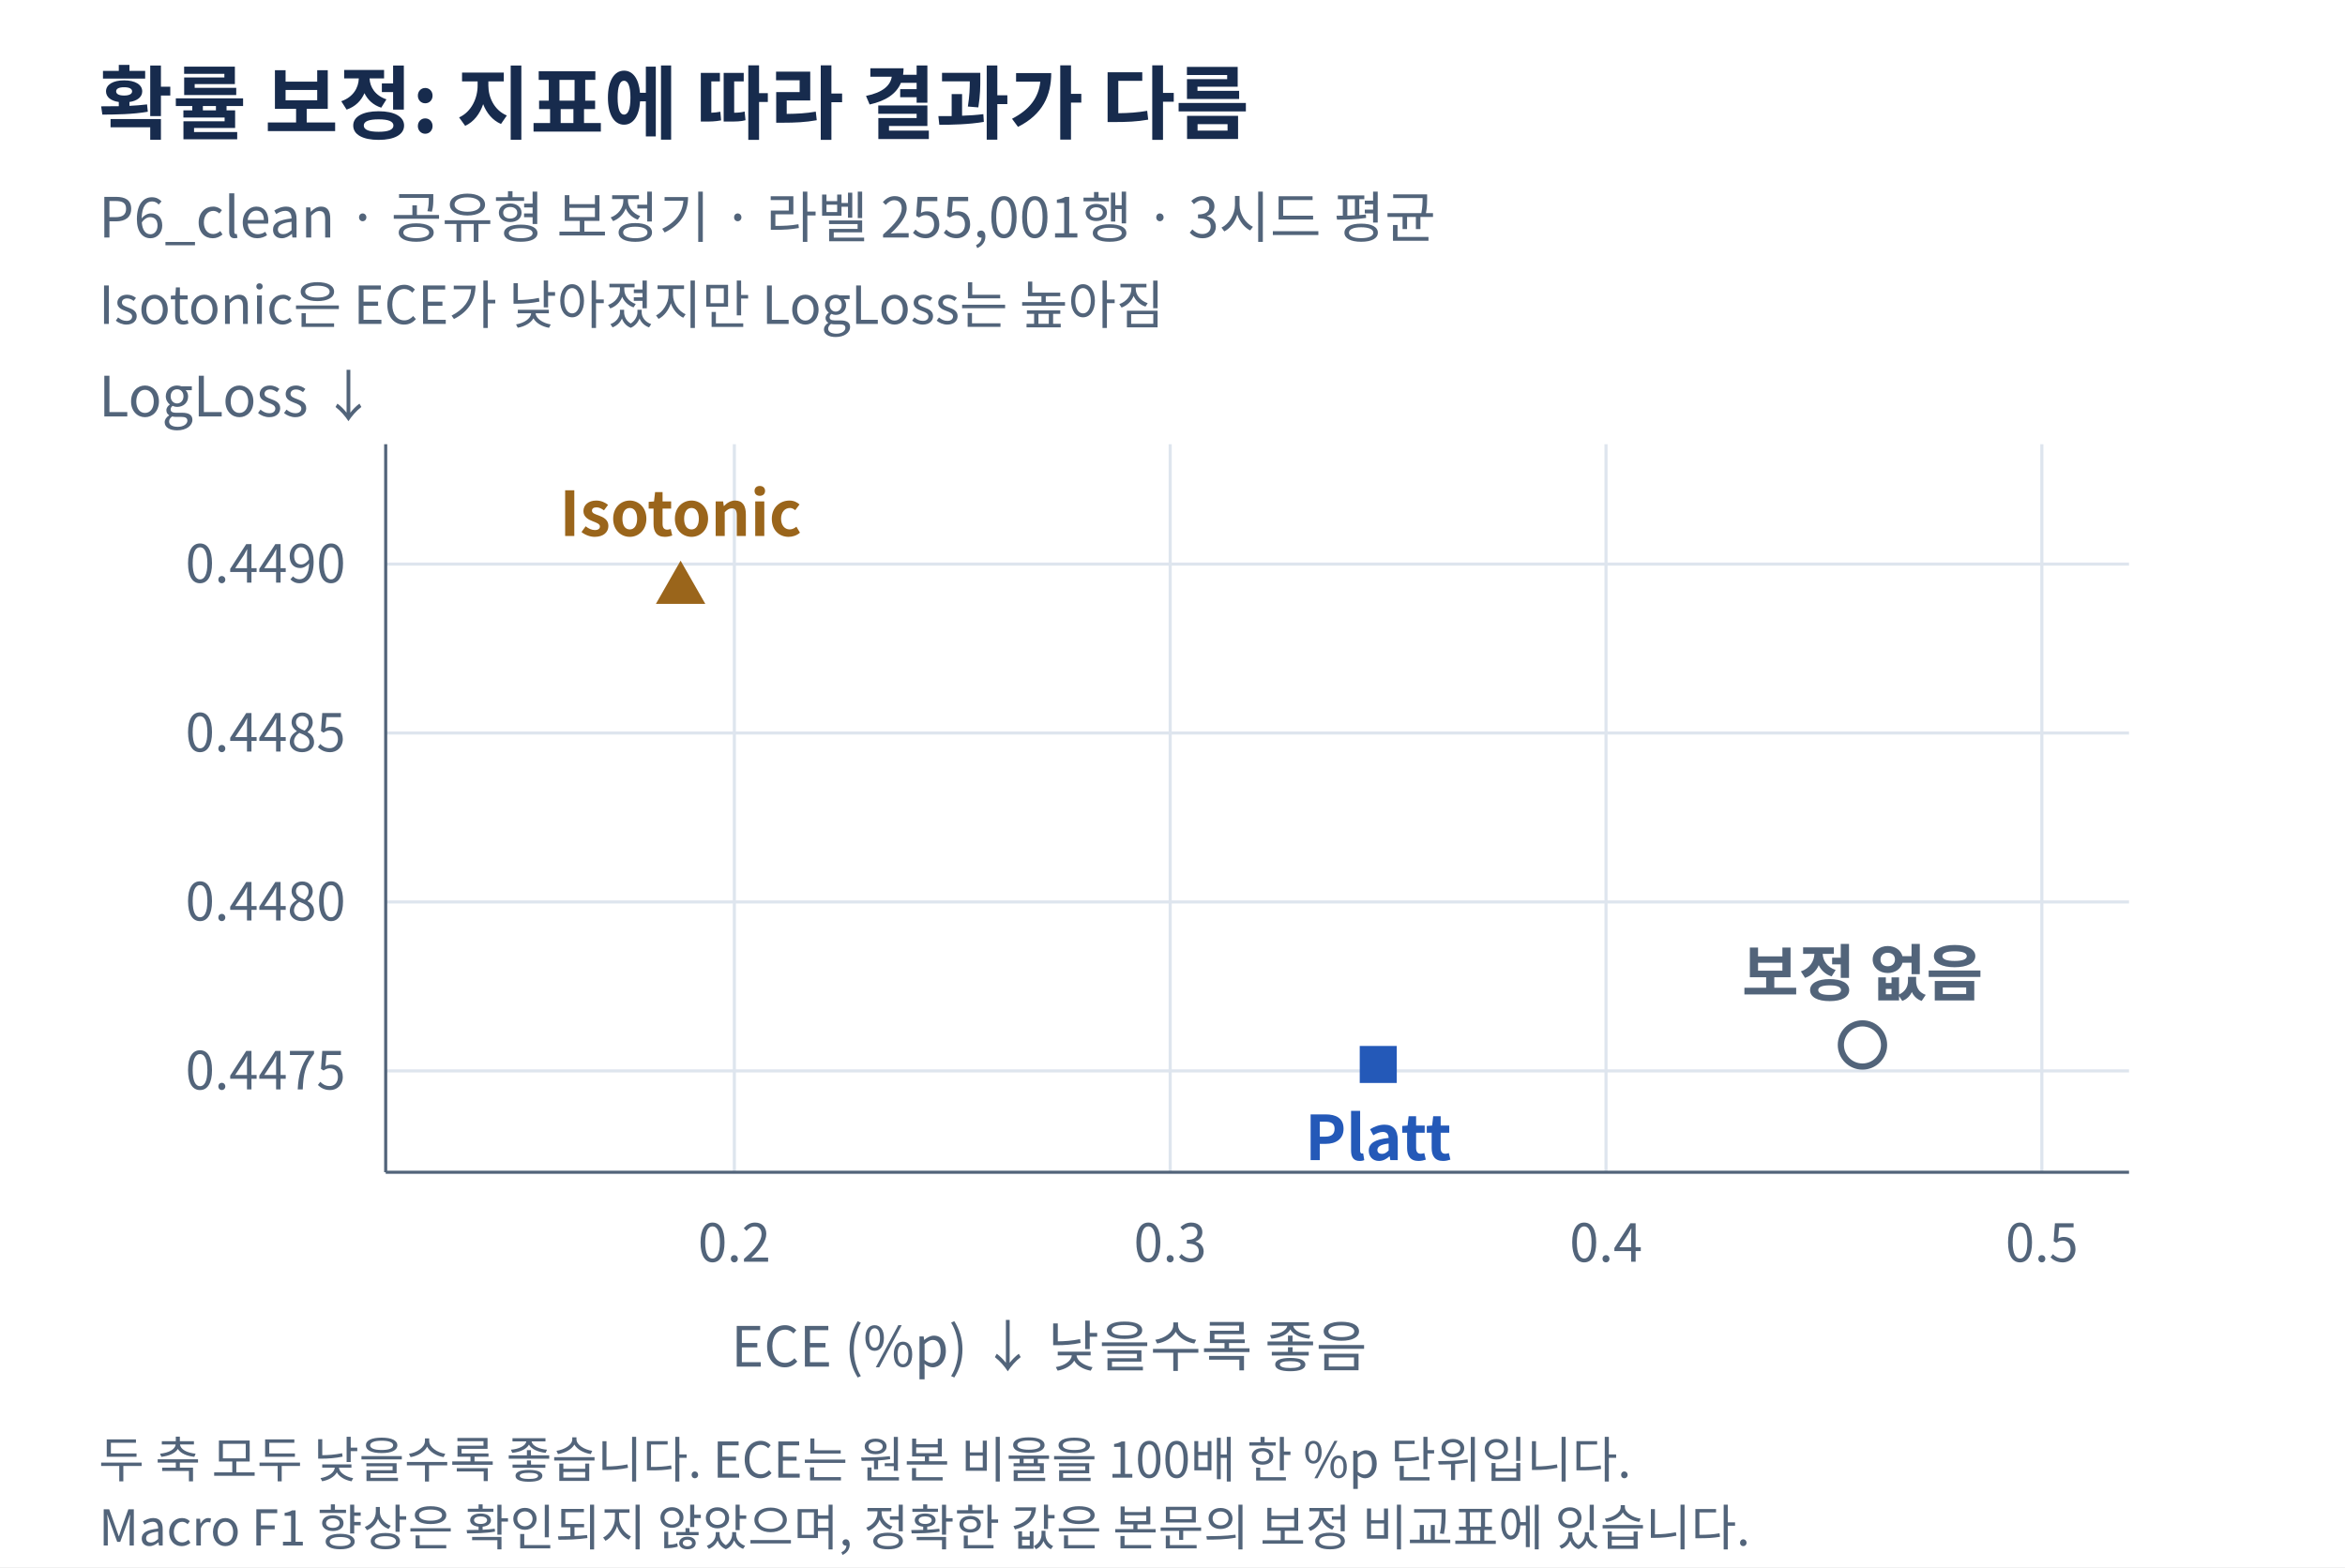
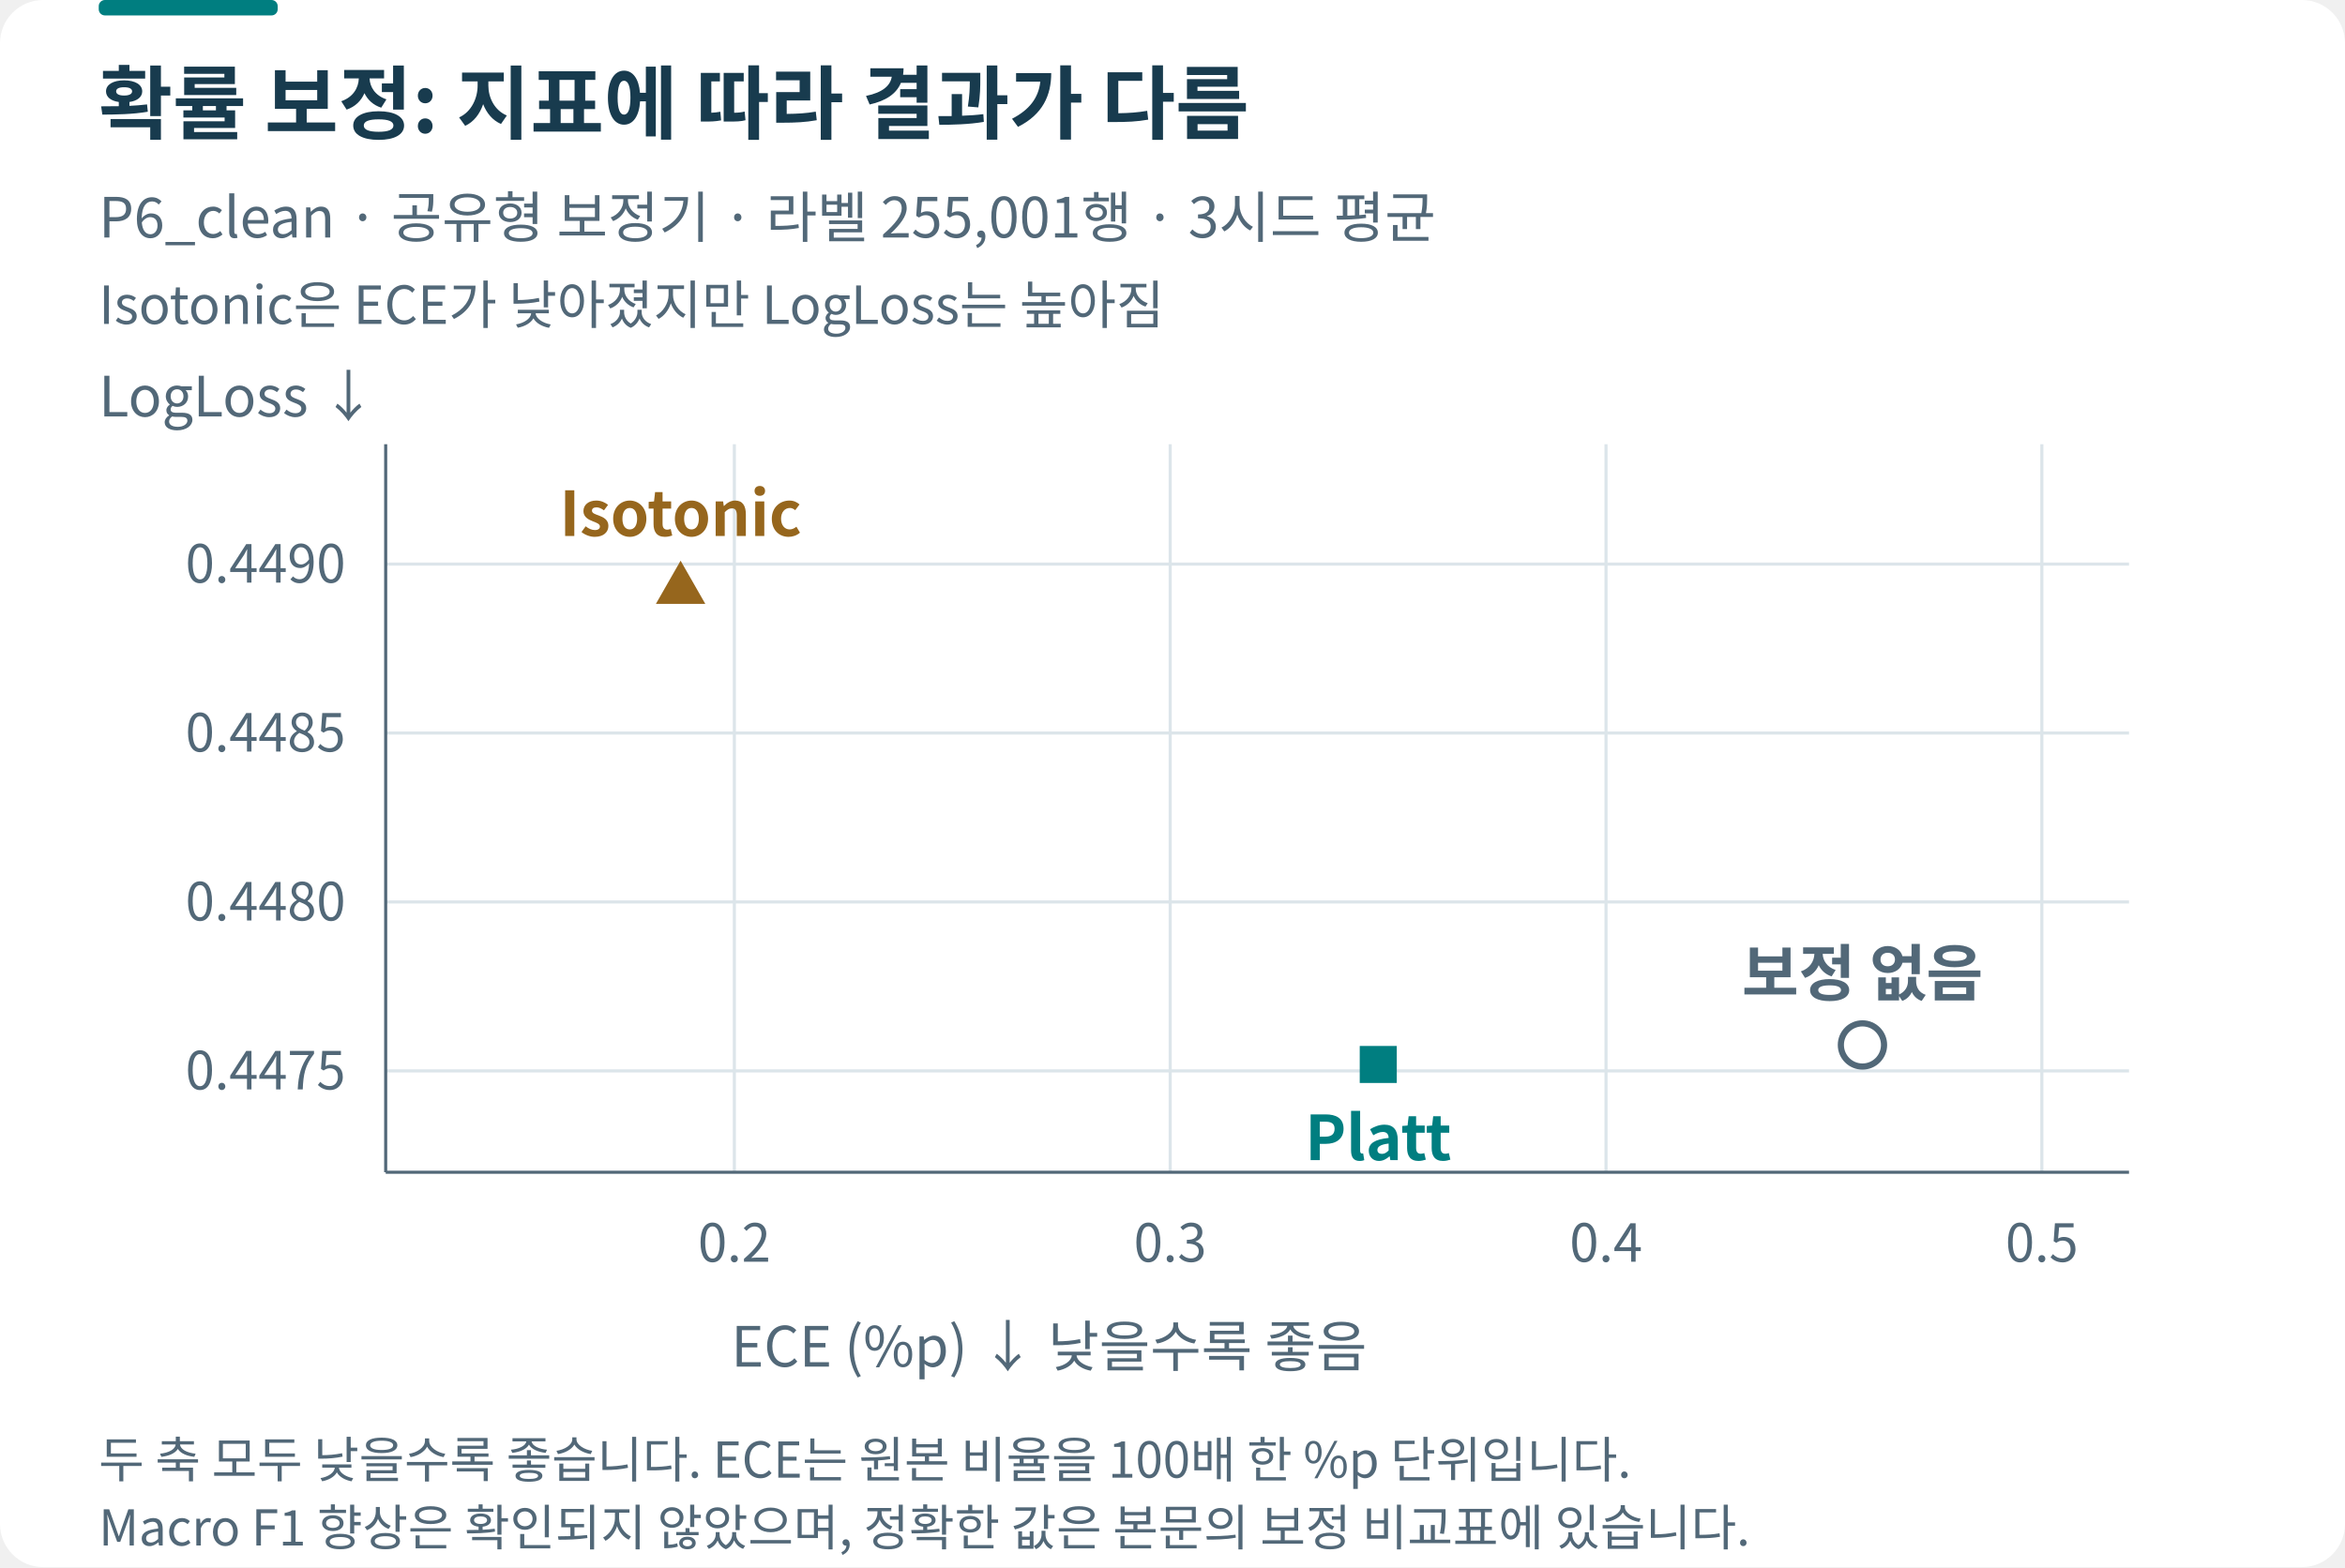
<svg xmlns="http://www.w3.org/2000/svg" width="760" height="508" viewBox="0 0 760 508" role="img" aria-labelledby="title desc">
  <style>text{font-family:"Noto Sans CJK KR","Malgun Gothic","Apple SD Gothic Neo",sans-serif;font-variant-numeric:tabular-nums}</style>
-   <rect width="760" height="508" fill="#FFFFFF" />
-   <text x="32.000" y="43.000" font-size="26" fill="#172B4D" font-weight="700" text-anchor="start">확률 보정: 지표에 따라 결과가 다름</text>
-   <text x="32.000" y="77.000" font-size="18" fill="#52647A" font-weight="400" text-anchor="start">P6_clean · 공유형 보정기 · 라벨 255,001행 · 3시드 평균</text>
-   <text x="32.000" y="105.000" font-size="17" fill="#52647A" font-weight="400" text-anchor="start">Isotonic은 ECE가 낮아졌지만 LogLoss는 높아짐</text>
-   <line x1="238.000" y1="144.000" x2="238.000" y2="380.000" stroke="#DEE5EE" stroke-width="1" />
-   <text x="238.000" y="409.000" font-size="17" fill="#52647A" font-weight="400" text-anchor="middle">0.2</text>
-   <line x1="379.250" y1="144.000" x2="379.250" y2="380.000" stroke="#DEE5EE" stroke-width="1" />
-   <text x="379.250" y="409.000" font-size="17" fill="#52647A" font-weight="400" text-anchor="middle">0.3</text>
-   <line x1="520.500" y1="144.000" x2="520.500" y2="380.000" stroke="#DEE5EE" stroke-width="1" />
-   <text x="520.500" y="409.000" font-size="17" fill="#52647A" font-weight="400" text-anchor="middle">0.4</text>
-   <line x1="661.750" y1="144.000" x2="661.750" y2="380.000" stroke="#DEE5EE" stroke-width="1" />
-   <text x="661.750" y="409.000" font-size="17" fill="#52647A" font-weight="400" text-anchor="middle">0.5</text>
-   <line x1="125.000" y1="347.143" x2="690.000" y2="347.143" stroke="#DEE5EE" stroke-width="1" />
-   <text x="112.000" y="353.143" font-size="17" fill="#52647A" font-weight="400" text-anchor="end">0.4475</text>
-   <line x1="125.000" y1="292.381" x2="690.000" y2="292.381" stroke="#DEE5EE" stroke-width="1" />
-   <text x="112.000" y="298.381" font-size="17" fill="#52647A" font-weight="400" text-anchor="end">0.4480</text>
-   <line x1="125.000" y1="237.619" x2="690.000" y2="237.619" stroke="#DEE5EE" stroke-width="1" />
-   <text x="112.000" y="243.619" font-size="17" fill="#52647A" font-weight="400" text-anchor="end">0.4485</text>
-   <line x1="125.000" y1="182.857" x2="690.000" y2="182.857" stroke="#DEE5EE" stroke-width="1" />
-   <text x="112.000" y="188.857" font-size="17" fill="#52647A" font-weight="400" text-anchor="end">0.4490</text>
-   <text x="32.000" y="135.000" font-size="18" fill="#52647A" font-weight="400" text-anchor="start">LogLoss ↓</text>
-   <circle cx="603.610" cy="338.733" r="7" fill="#FFFFFF" stroke="#52647A" stroke-width="2" />
-   <text x="603.610" y="322.733" font-size="20" fill="#52647A" font-weight="600" text-anchor="middle">보정 없음</text>
-   <rect x="440.684" y="339.061" width="12.000" height="12.000" rx="0" fill="#2459B8" />
-   <text x="446.684" y="376.061" font-size="20" fill="#2459B8" font-weight="600" text-anchor="middle">Platt</text>
-   <polygon points="220.578,181.748 212.578,195.748 228.578,195.748" fill="#9A651B" />
-   <text x="220.578" y="173.748" font-size="20" fill="#9A651B" font-weight="600" text-anchor="middle">Isotonic</text>
-   <line x1="125.000" y1="144.000" x2="125.000" y2="380.000" stroke="#52647A" stroke-width="1" />
-   <line x1="125.000" y1="380.000" x2="690.000" y2="380.000" stroke="#52647A" stroke-width="1" />
-   <text x="340.000" y="443.000" font-size="18" fill="#52647A" font-weight="400" text-anchor="middle">ECE (%p) ↓ 낮을수록 좋음</text>
-   <text x="32.000" y="479.000" font-size="16" fill="#52647A" font-weight="400" text-anchor="start">두 축 모두 낮을수록 좋습니다. ECE는 원본 비율을 100배 한 %p 단위입니다.</text>
-   <text x="32.000" y="501.000" font-size="16" fill="#52647A" font-weight="400" text-anchor="start">Macro F1 향상은 확인되지 않았으며, 정확한 값은 본문의 보정 비교표에 있습니다.</text>
+   <rect width="760" height="508" rx="14" fill="#FFFFFF" />
+   <rect x="32" width="58" height="5" rx="2" fill="#007E80" />
+   <text x="32.000" y="43.000" font-size="26" fill="#183B4E" font-weight="700" text-anchor="start">확률 보정: 지표에 따라 결과가 다름</text>
+   <text x="32.000" y="77.000" font-size="18" fill="#526878" font-weight="400" text-anchor="start">P6_clean · 공유형 보정기 · 라벨 255,001행 · 3시드 평균</text>
+   <text x="32.000" y="105.000" font-size="17" fill="#526878" font-weight="400" text-anchor="start">Isotonic은 ECE가 낮아졌지만 LogLoss는 높아짐</text>
+   <line x1="238.000" y1="144.000" x2="238.000" y2="380.000" stroke="#DCE5EA" stroke-width="1" />
+   <text x="238.000" y="409.000" font-size="17" fill="#526878" font-weight="400" text-anchor="middle">0.2</text>
+   <line x1="379.250" y1="144.000" x2="379.250" y2="380.000" stroke="#DCE5EA" stroke-width="1" />
+   <text x="379.250" y="409.000" font-size="17" fill="#526878" font-weight="400" text-anchor="middle">0.3</text>
+   <line x1="520.500" y1="144.000" x2="520.500" y2="380.000" stroke="#DCE5EA" stroke-width="1" />
+   <text x="520.500" y="409.000" font-size="17" fill="#526878" font-weight="400" text-anchor="middle">0.4</text>
+   <line x1="661.750" y1="144.000" x2="661.750" y2="380.000" stroke="#DCE5EA" stroke-width="1" />
+   <text x="661.750" y="409.000" font-size="17" fill="#526878" font-weight="400" text-anchor="middle">0.5</text>
+   <line x1="125.000" y1="347.143" x2="690.000" y2="347.143" stroke="#DCE5EA" stroke-width="1" />
+   <text x="112.000" y="353.143" font-size="17" fill="#526878" font-weight="400" text-anchor="end">0.4475</text>
+   <line x1="125.000" y1="292.381" x2="690.000" y2="292.381" stroke="#DCE5EA" stroke-width="1" />
+   <text x="112.000" y="298.381" font-size="17" fill="#526878" font-weight="400" text-anchor="end">0.4480</text>
+   <line x1="125.000" y1="237.619" x2="690.000" y2="237.619" stroke="#DCE5EA" stroke-width="1" />
+   <text x="112.000" y="243.619" font-size="17" fill="#526878" font-weight="400" text-anchor="end">0.4485</text>
+   <line x1="125.000" y1="182.857" x2="690.000" y2="182.857" stroke="#DCE5EA" stroke-width="1" />
+   <text x="112.000" y="188.857" font-size="17" fill="#526878" font-weight="400" text-anchor="end">0.4490</text>
+   <text x="32.000" y="135.000" font-size="18" fill="#526878" font-weight="400" text-anchor="start">LogLoss ↓</text>
+   <circle cx="603.610" cy="338.733" r="7" fill="#FFFFFF" stroke="#526878" stroke-width="2" />
+   <text x="603.610" y="322.733" font-size="20" fill="#526878" font-weight="600" text-anchor="middle">보정 없음</text>
+   <rect x="440.684" y="339.061" width="12.000" height="12.000" rx="0" fill="#007E80" />
+   <text x="446.684" y="376.061" font-size="20" fill="#007E80" font-weight="600" text-anchor="middle">Platt</text>
+   <polygon points="220.578,181.748 212.578,195.748 228.578,195.748" fill="#96661D" />
+   <text x="220.578" y="173.748" font-size="20" fill="#96661D" font-weight="600" text-anchor="middle">Isotonic</text>
+   <line x1="125.000" y1="144.000" x2="125.000" y2="380.000" stroke="#526878" stroke-width="1" />
+   <line x1="125.000" y1="380.000" x2="690.000" y2="380.000" stroke="#526878" stroke-width="1" />
+   <text x="340.000" y="443.000" font-size="18" fill="#526878" font-weight="400" text-anchor="middle">ECE (%p) ↓ 낮을수록 좋음</text>
+   <text x="32.000" y="479.000" font-size="16" fill="#526878" font-weight="400" text-anchor="start">두 축 모두 낮을수록 좋습니다. ECE는 원본 비율을 100배 한 %p 단위입니다.</text>
+   <text x="32.000" y="501.000" font-size="16" fill="#526878" font-weight="400" text-anchor="start">Macro F1 향상은 확인되지 않았으며, 정확한 값은 본문의 보정 비교표에 있습니다.</text>
</svg>
